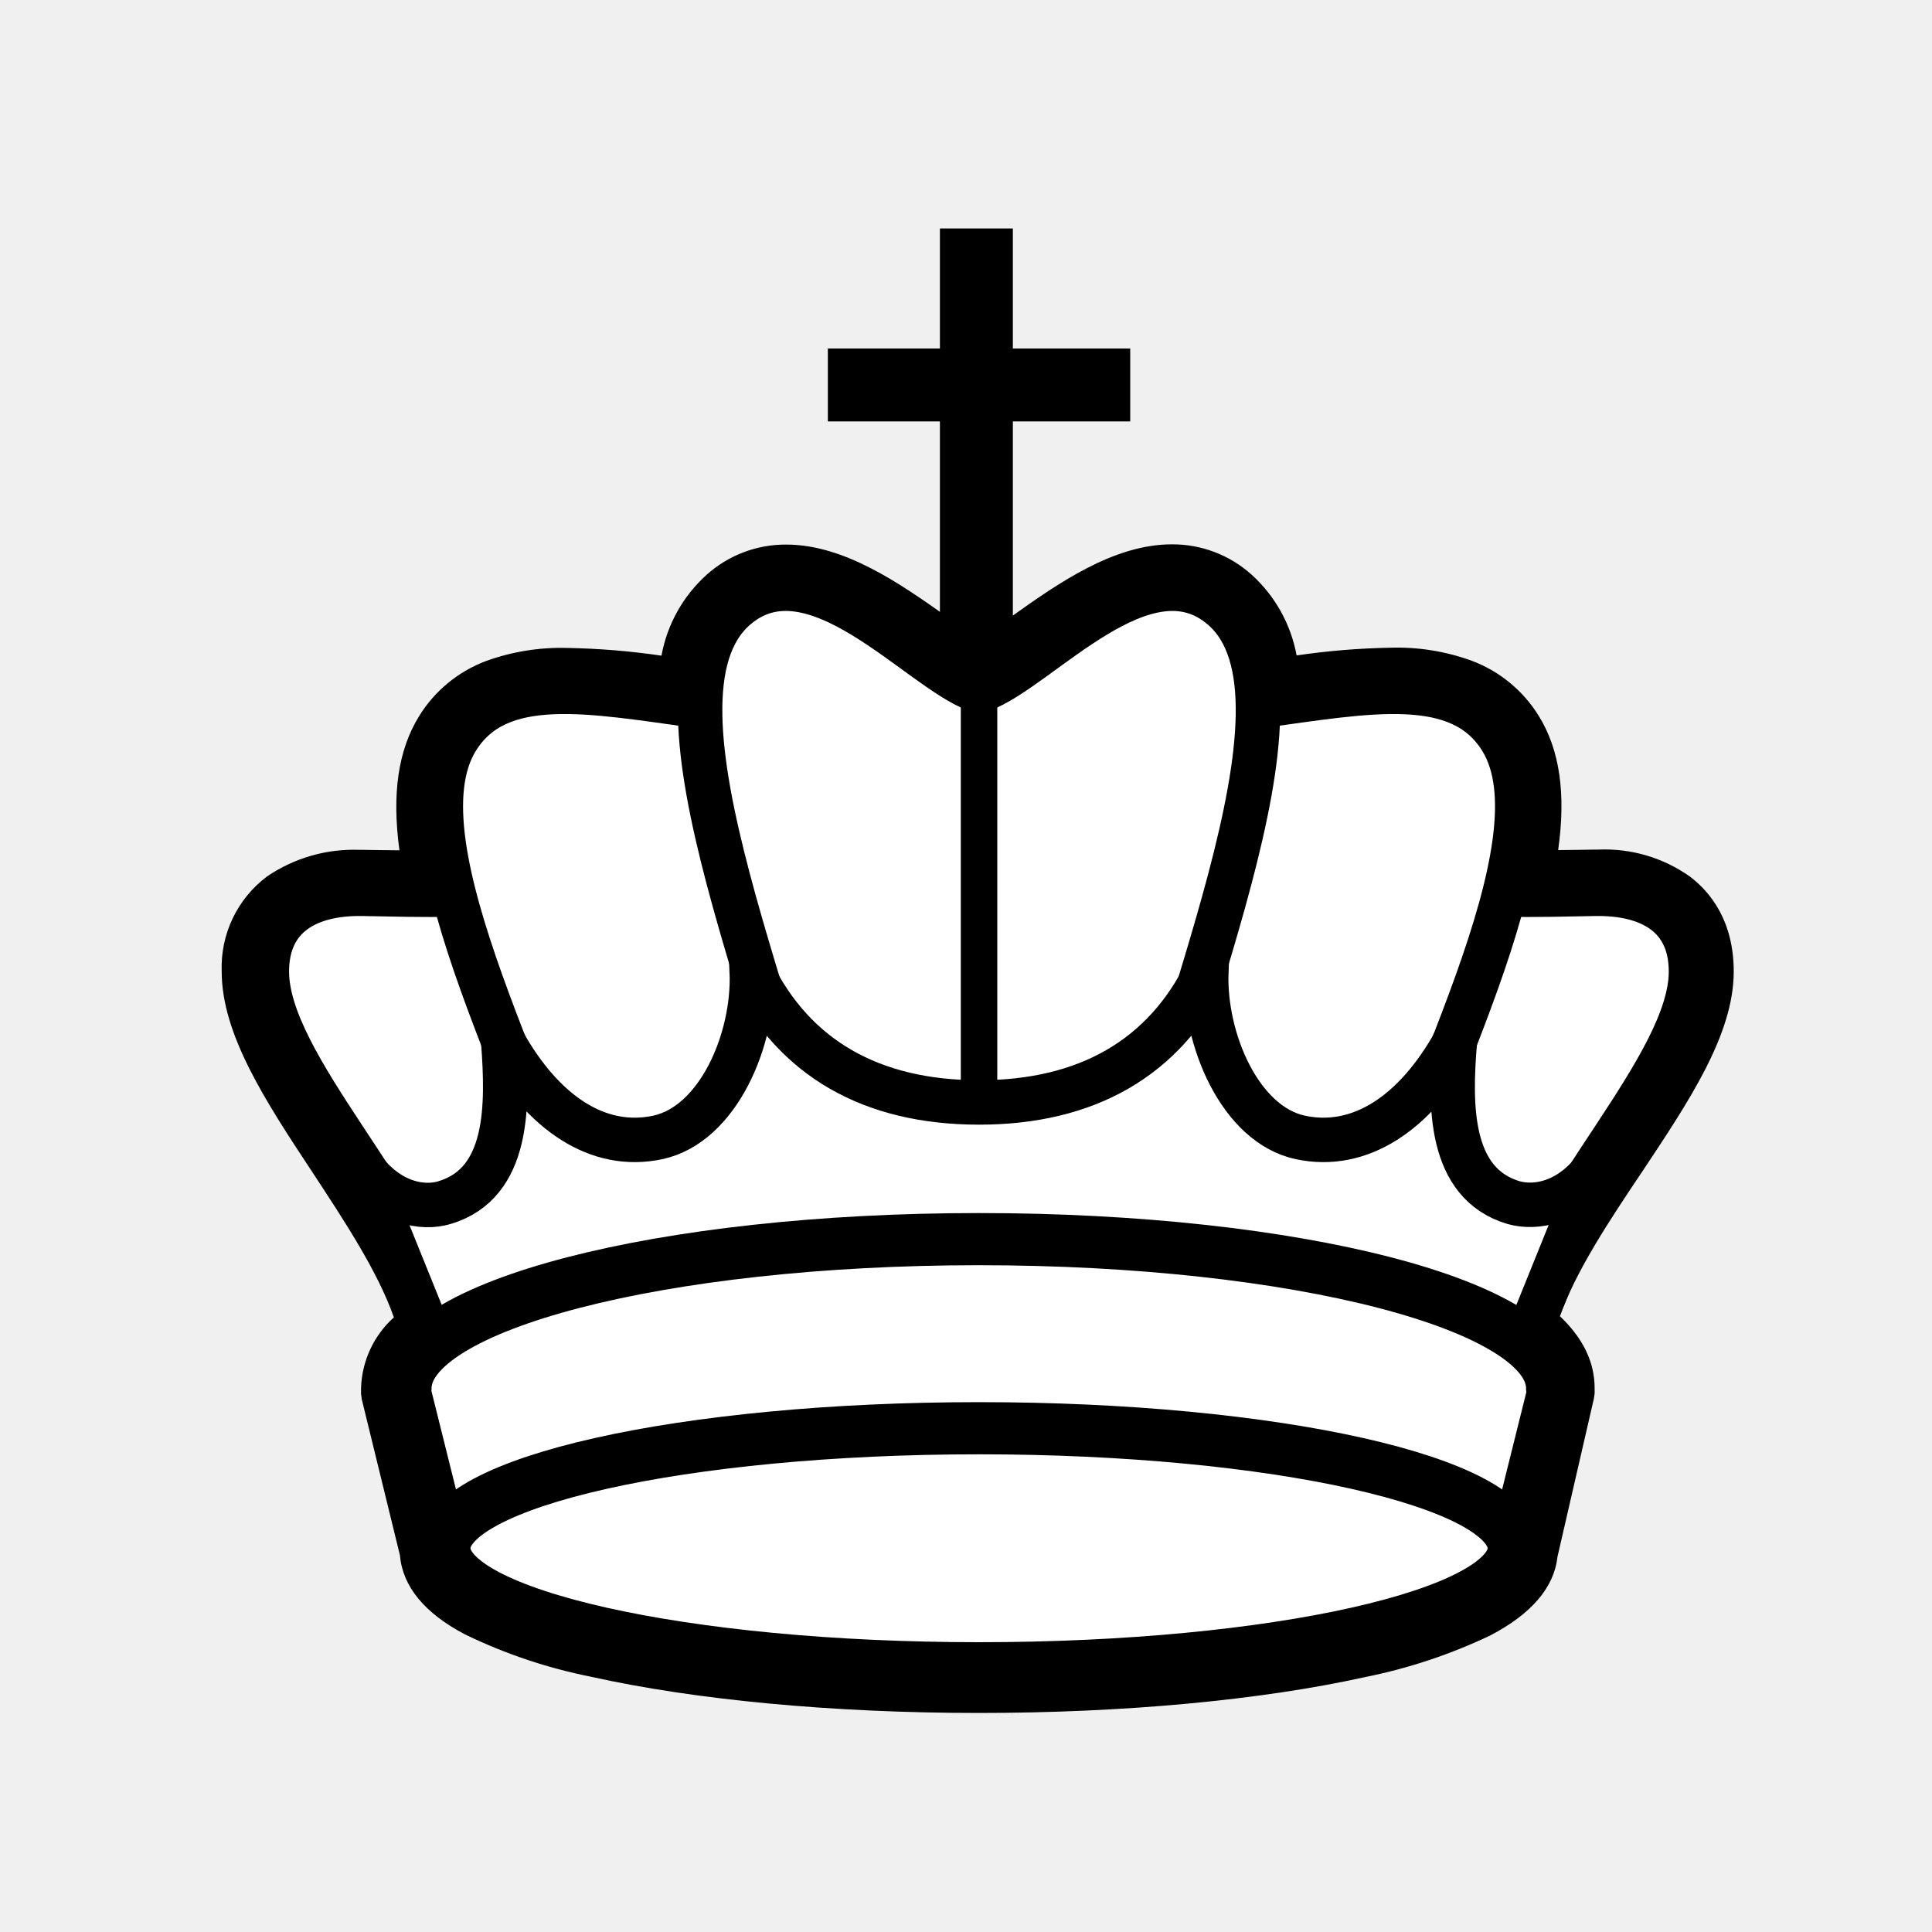
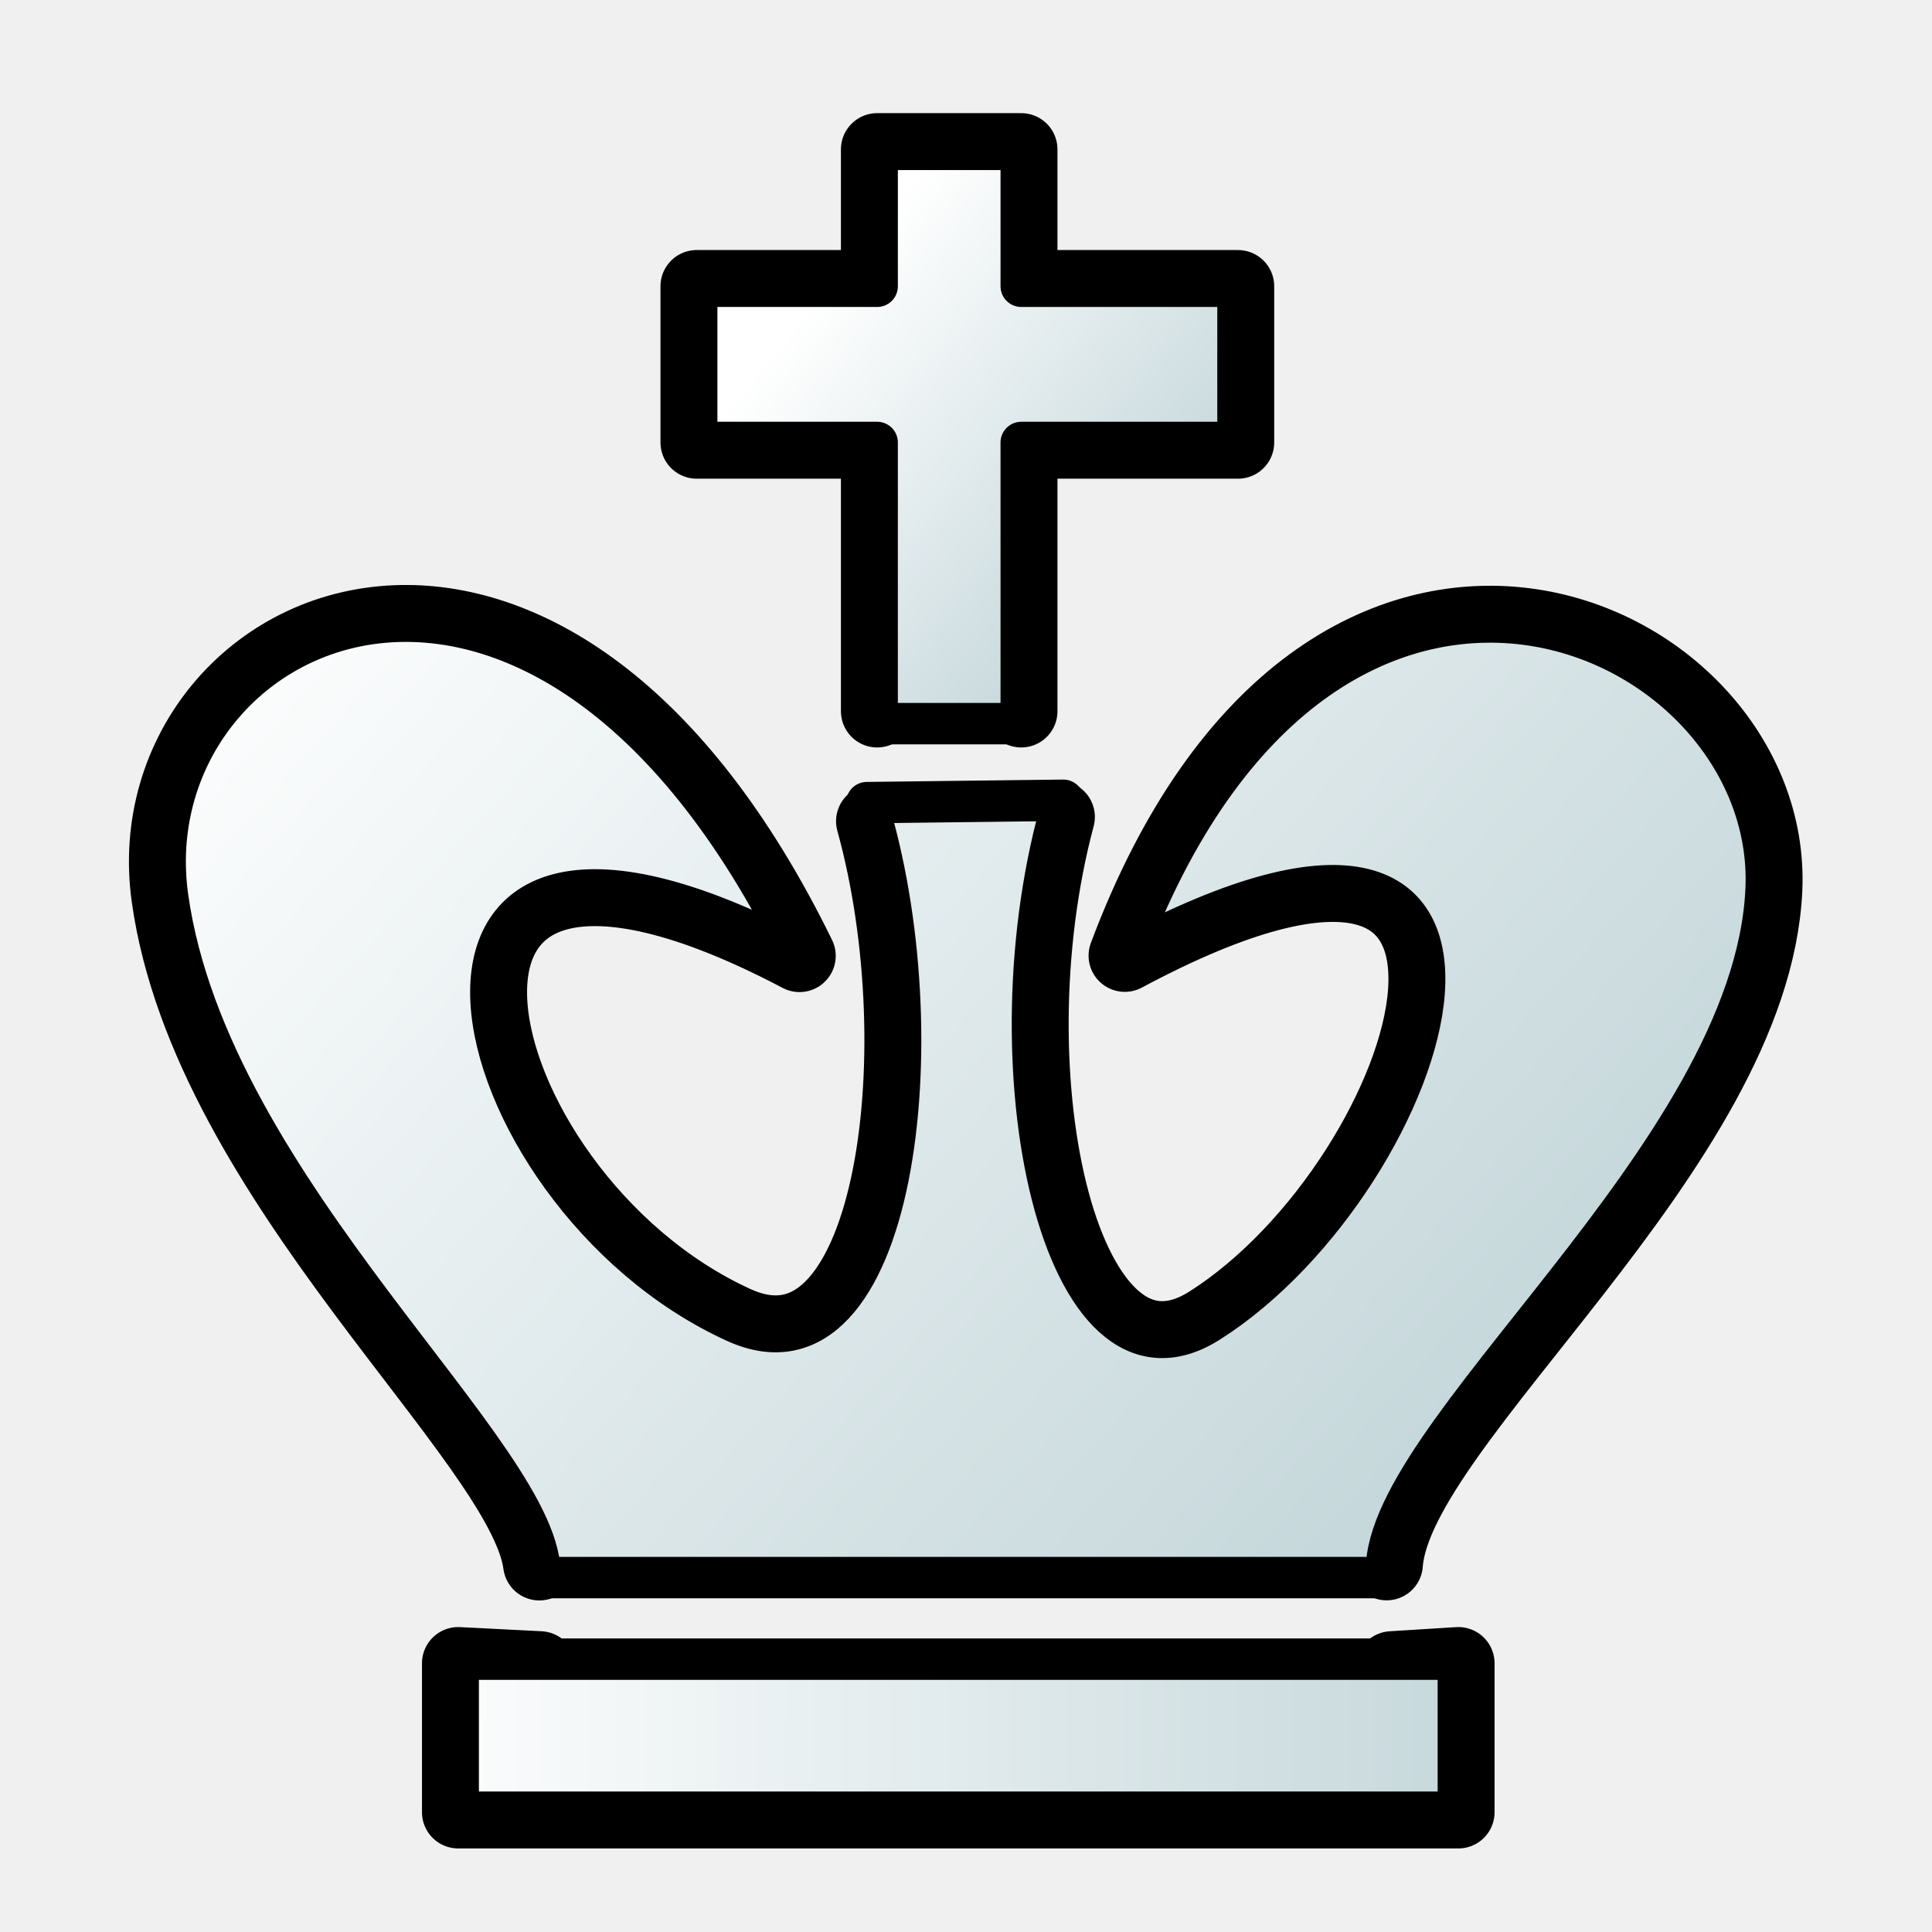
- <svg xmlns="http://www.w3.org/2000/svg" style="color-scheme:light only" viewBox="0 0 800 800">
-   <path fill="#fff" d="M405.3 700c-59.8 0-116.1-5.3-158.7-14.8-47.4-10.6-71.1-24.6-72.1-42.8L158.1 576v-1.1c0-9.1 5.2-18 15.2-26.5-6.2-21.9-21.6-45.5-36.6-68.4-18.4-28-35.7-54.4-35.7-77.7 0-25.5 18.4-41.4 47.8-41.4h1.3l7 .1 19.3.2c-5.4-26.7-3.8-45.9 5-59.9 13.3-21.5 36.9-24 53.6-24 14.1 0 29.8 2.1 46.4 4.4a54.4 54.4 0 0 1 17.2-36.9c7.8-6.8 17-10.3 27-10.3 21.3 0 42.2 14.9 60.8 28 7 5 13.6 9.7 19 12.5 5.4-2.9 12.1-7.6 19-12.5 18.5-13.1 39.5-28 60.7-28a40 40 0 0 1 27 10.3 54.5 54.5 0 0 1 17.1 36.9c16.6-2.3 32.3-4.4 46.4-4.4 16.6 0 40.3 2.5 53.6 24 8.6 14 10.3 33.3 4.9 60l19.8-.2 6.5-.1h1.3c29.5 0 47.1 15.4 47.1 41.4 0 23.2-17.6 49.7-36.3 77.7-15.2 22.8-30.8 46.3-37 68.1 10.7 8.2 16.1 17.3 16.1 26.8v1.1l-15.8 67.2c-1.6 17.9-25.5 31.9-72.8 42.3A778.1 778.1 0 0 1 405.3 700" />
-   <path d="M325.6 243.8c28.2 0 60.4 33.6 79.8 41.5 19.4-8 51.6-41.5 79.8-41.5 7.3 0 14.5 2.3 21.1 8 10.2 8.9 14.3 22.9 14.6 40.4 20-2.8 38.8-5.7 55-5.7 20.2 0 36.4 4.5 45.8 19.7s7.9 38 1.2 64.3l7.8.1c10.3 0 21.7-.2 30.1-.3h1.2c21.4 0 37.9 9.2 37.9 32.2 0 39.1-60.9 95.7-73.9 146.7v3.3c10.8 6.9 16.5 14.5 16.5 22.5l-15.6 66.9c-1.3 27.2-100 49.1-221.5 49.1-122.3 0-221.5-22.2-221.5-49.7L167.6 575c0-7.9 5.8-15.6 15.6-22.5v-3.6c-11.9-51-72.8-107.6-72.8-146.7 0-23 17.3-32.2 38.7-32.2h1.2c8.5.1 20.3.4 30.6.4l7.5-.1c-6.7-26.4-8.1-49.1 1.3-64.3 9.4-15.1 25.5-19.7 45.8-19.7 16.2 0 35 2.9 55 5.7.3-17.5 4.4-31.6 14.6-40.4 6-5.5 13.1-7.8 20.5-7.8m0-18.3a48.9 48.9 0 0 0-33 12.5 59.4 59.4 0 0 0-18.7 33.5 304 304 0 0 0-38.9-3.2 91.3 91.3 0 0 0-33.7 5.4 55.5 55.5 0 0 0-27.8 22.9c-8.6 14-11.3 32-8.1 55.5l-8.2-.1-7-.1h-1.4a63.8 63.8 0 0 0-38.2 11 47 47 0 0 0-18.8 39.4c0 26 18.1 53.6 37.3 82.7 13.4 20.4 27.3 41.4 34 60.5a41 41 0 0 0-13.6 29.4v2.3l.3 2.2 15.8 64.6c1.1 12.9 10.2 24 27 32.8a216.7 216.7 0 0 0 52.1 17.5c43.1 9.6 100.2 15 160.6 15 60 0 116.7-5.3 159.7-14.8a222.3 222.3 0 0 0 52.1-17.3c17-8.9 26.4-19.8 27.8-32.5l15.1-65.6.3-2.1v-2.2c0-10.8-4.8-20.7-14.4-29.8 6.8-19 20.7-39.9 34.2-60 19.4-29.2 37.8-56.7 37.8-82.7 0-21.1-9.8-33-18.1-39.3a61 61 0 0 0-38-11.2h-1.4l-6.5.1-8.7.1c3.3-23.5.6-41.6-8-55.5a55.5 55.5 0 0 0-27.8-22.9 90.3 90.3 0 0 0-33.6-5.4 304 304 0 0 0-38.9 3.2 59.7 59.7 0 0 0-18.7-33.5 48.9 48.9 0 0 0-33-12.5c-24.2 0-47.4 16.4-66.1 29.7-4.8 3.3-9.6 6.8-13.7 9.4-4.1-2.6-9-6-13.7-9.4-18.7-13.2-41.9-29.6-66.1-29.6" />
-   <g stroke="#000" stroke-miterlimit="10">
-     <g fill="none" stroke-linecap="round">
-       <g stroke-width="18.4">
-         <path d="M187.4 370.4c-11.9.3-25.9-.1-37.5-.3-21.9-.3-39.4 8.7-39.4 32.2 0 39.1 60.6 95.7 73.3 146.7" />
-         <path d="M289.5 292.4c-45.6-6.3-83.3-13.8-100.3 13.7-27 43.6 35.6 150.7 55.1 222.4" />
-         <path d="M404.3 285.7c-24.3-9-67.9-61.7-99.8-33.9-43.6 37.9 22.9 173.9 38.1 260.5m280.7-141.9c11.9.3 25.9-.1 37.5-.3 21.9-.3 39.4 8.7 39.4 32.2 0 39.1-60.6 95.7-73.3 146.7" />
-         <path d="M521.3 292.4c45.6-6.3 83.3-13.8 100.3 13.7 27 43.6-35.6 150.7-55.1 222.4" />
-         <path d="M406.5 285.7c24.3-9 67.9-61.7 99.8-33.9 43.6 37.9-22.9 173.9-38.1 260.5" />
-       </g>
-       <path stroke-width="15.1" d="M405.4 271.7v184.5" />
-     </g>
-     <path fill="#fff" stroke-width="18.4" d="m632.9 552.5 27.8-68.8c-11.1 14.6-24.8 16.8-33.9 14.3-27-8-26.5-40.6-24.4-66.5-16.4 29.5-39.3 44.7-63.9 39.5-24.9-5.3-40-40.5-39-68.6-17.5 35.6-49.4 54.1-94.1 54.1s-76.6-18.5-94.1-54.1c1.1 28.1-14 63.3-39 68.6-24.6 5.2-47.4-10-63.9-39.5 1.9 25.9 2.6 58.5-24.4 66.5-9.1 2.7-22.9.3-33.9-14.3l27.8 68.8" />
-     <g fill="none">
-       <g stroke-linecap="round" stroke-width="21.6">
-         <path d="M167.9 574.8c0-34.3 106.3-61.7 237.4-61.7s237.4 27.3 237.4 61.7m-475 1.9 16.2 65m459.2-65-16.2 65" />
-         <ellipse cx="405.4" cy="641.1" rx="221.4" ry="49.7" />
-       </g>
-       <path stroke-width="30.2" d="M404.3 94.6v189m-61.5-124.2H468" />
-     </g>
-   </g>
+ <svg xmlns="http://www.w3.org/2000/svg" xmlns:xlink="http://www.w3.org/1999/xlink" style="color-scheme:light only" id="king" width="700pt" height="700pt" viewBox="0 0 933.333 933.333">
+   <style id="style-base">.base{fill-opacity:1;fill-rule:evenodd;stroke-miterlimit:4;stroke-dasharray:none;stroke-linecap:round;stroke-linejoin:round;stroke-opacity:1}.stroke-medium{stroke-width:20}.stroke-color{stroke:#000}</style>
+   <defs id="defs36222">
+     <linearGradient id="fillGradient">
+       <stop id="stop0" offset="0" style="stop-color:white;stop-opacity:1" />
+       <stop id="stop1" offset="1" style="stop-color:#bfd3d7;stop-opacity:1" />
+     </linearGradient>
+     <linearGradient xlink:href="#fillGradient" id="base-gradient" x1="163.113" x2="702.697" y1="776.638" y2="778.811" gradientTransform="translate(1.366 -39.6)scale(1.10917)" gradientUnits="userSpaceOnUse" />
+     <linearGradient xlink:href="#fillGradient" id="main-gradient" x1="150.079" x2="694.007" y1="255.254" y2="740.063" gradientTransform="translate(-23.256 -49.86)scale(1.10917)" gradientUnits="userSpaceOnUse" />
+     <linearGradient xlink:href="#fillGradient" id="cross-gradient" x1="375.068" x2="535.576" y1="176.416" y2="308.934" gradientTransform="translate(-23.256 -49.86)scale(1.10917)" gradientUnits="userSpaceOnUse" />
+   </defs>
+   <path id="boundary" d="M493.348 343.592v-129.84H598.06v-75.459H493.348V72.16h-69.602v66.133h-87.174v75.459h87.174v129.84m-2.358 53.141c31.212 112.7 9 276.095-66 241.96-137.19-62.44-188.192-292.18 30.844-176.93-59.33-121.286-134.17-163.98-195.037-161.568-68.981 2.735-120.017 63.407-110.19 133.268 19.373 137.709 171.584 262.12 179.55 322.2m409.326-.058c4.987-68.476 177.617-200.398 183.316-326.025 5.65-126.94-213.43-225.252-309.818 32.078 221.543-118.496 150.548 107.25 40.601 177.035-69.352 44.02-106.305-117.674-72.556-244.036m-250.62 410.864-39.452-2v71.946h483.16V803.52l-32.12 2" class="base stroke-color" style="fill:none;stroke-width:35" />
+   <path id="cross" d="M423.747 72.16v66.134h-87.174v75.458h87.174v135.84h69.6v-135.84H598.06v-75.458H493.348V72.159Z" class="base stroke-color stroke-medium" style="fill:url(#cross-gradient)" />
+   <path id="main" d="M543.378 461.659c221.544-118.496 150.55 107.25 40.603 177.035-70.836 44.961-107.872-124.686-70.293-252.094l-94.939 1.144c35.009 112.745 13.658 286.004-63.361 250.95-137.192-62.44-188.193-292.18 30.844-176.93C259.659 203.019 62.507 301.959 81.007 433.462c20.095 142.853 183.137 271.395 179.824 328.662h409.111c-6.554-66.35 177.37-202.804 183.256-332.544 5.65-126.94-213.432-225.252-309.82 32.079" class="base stroke-color stroke-medium" style="fill:url(#main-gradient)" />
+   <path id="base" d="M221.352 801.521h483.16v73.945h-483.16z" class="base stroke-color stroke-medium" style="fill:url(#base-gradient)" />
</svg>
